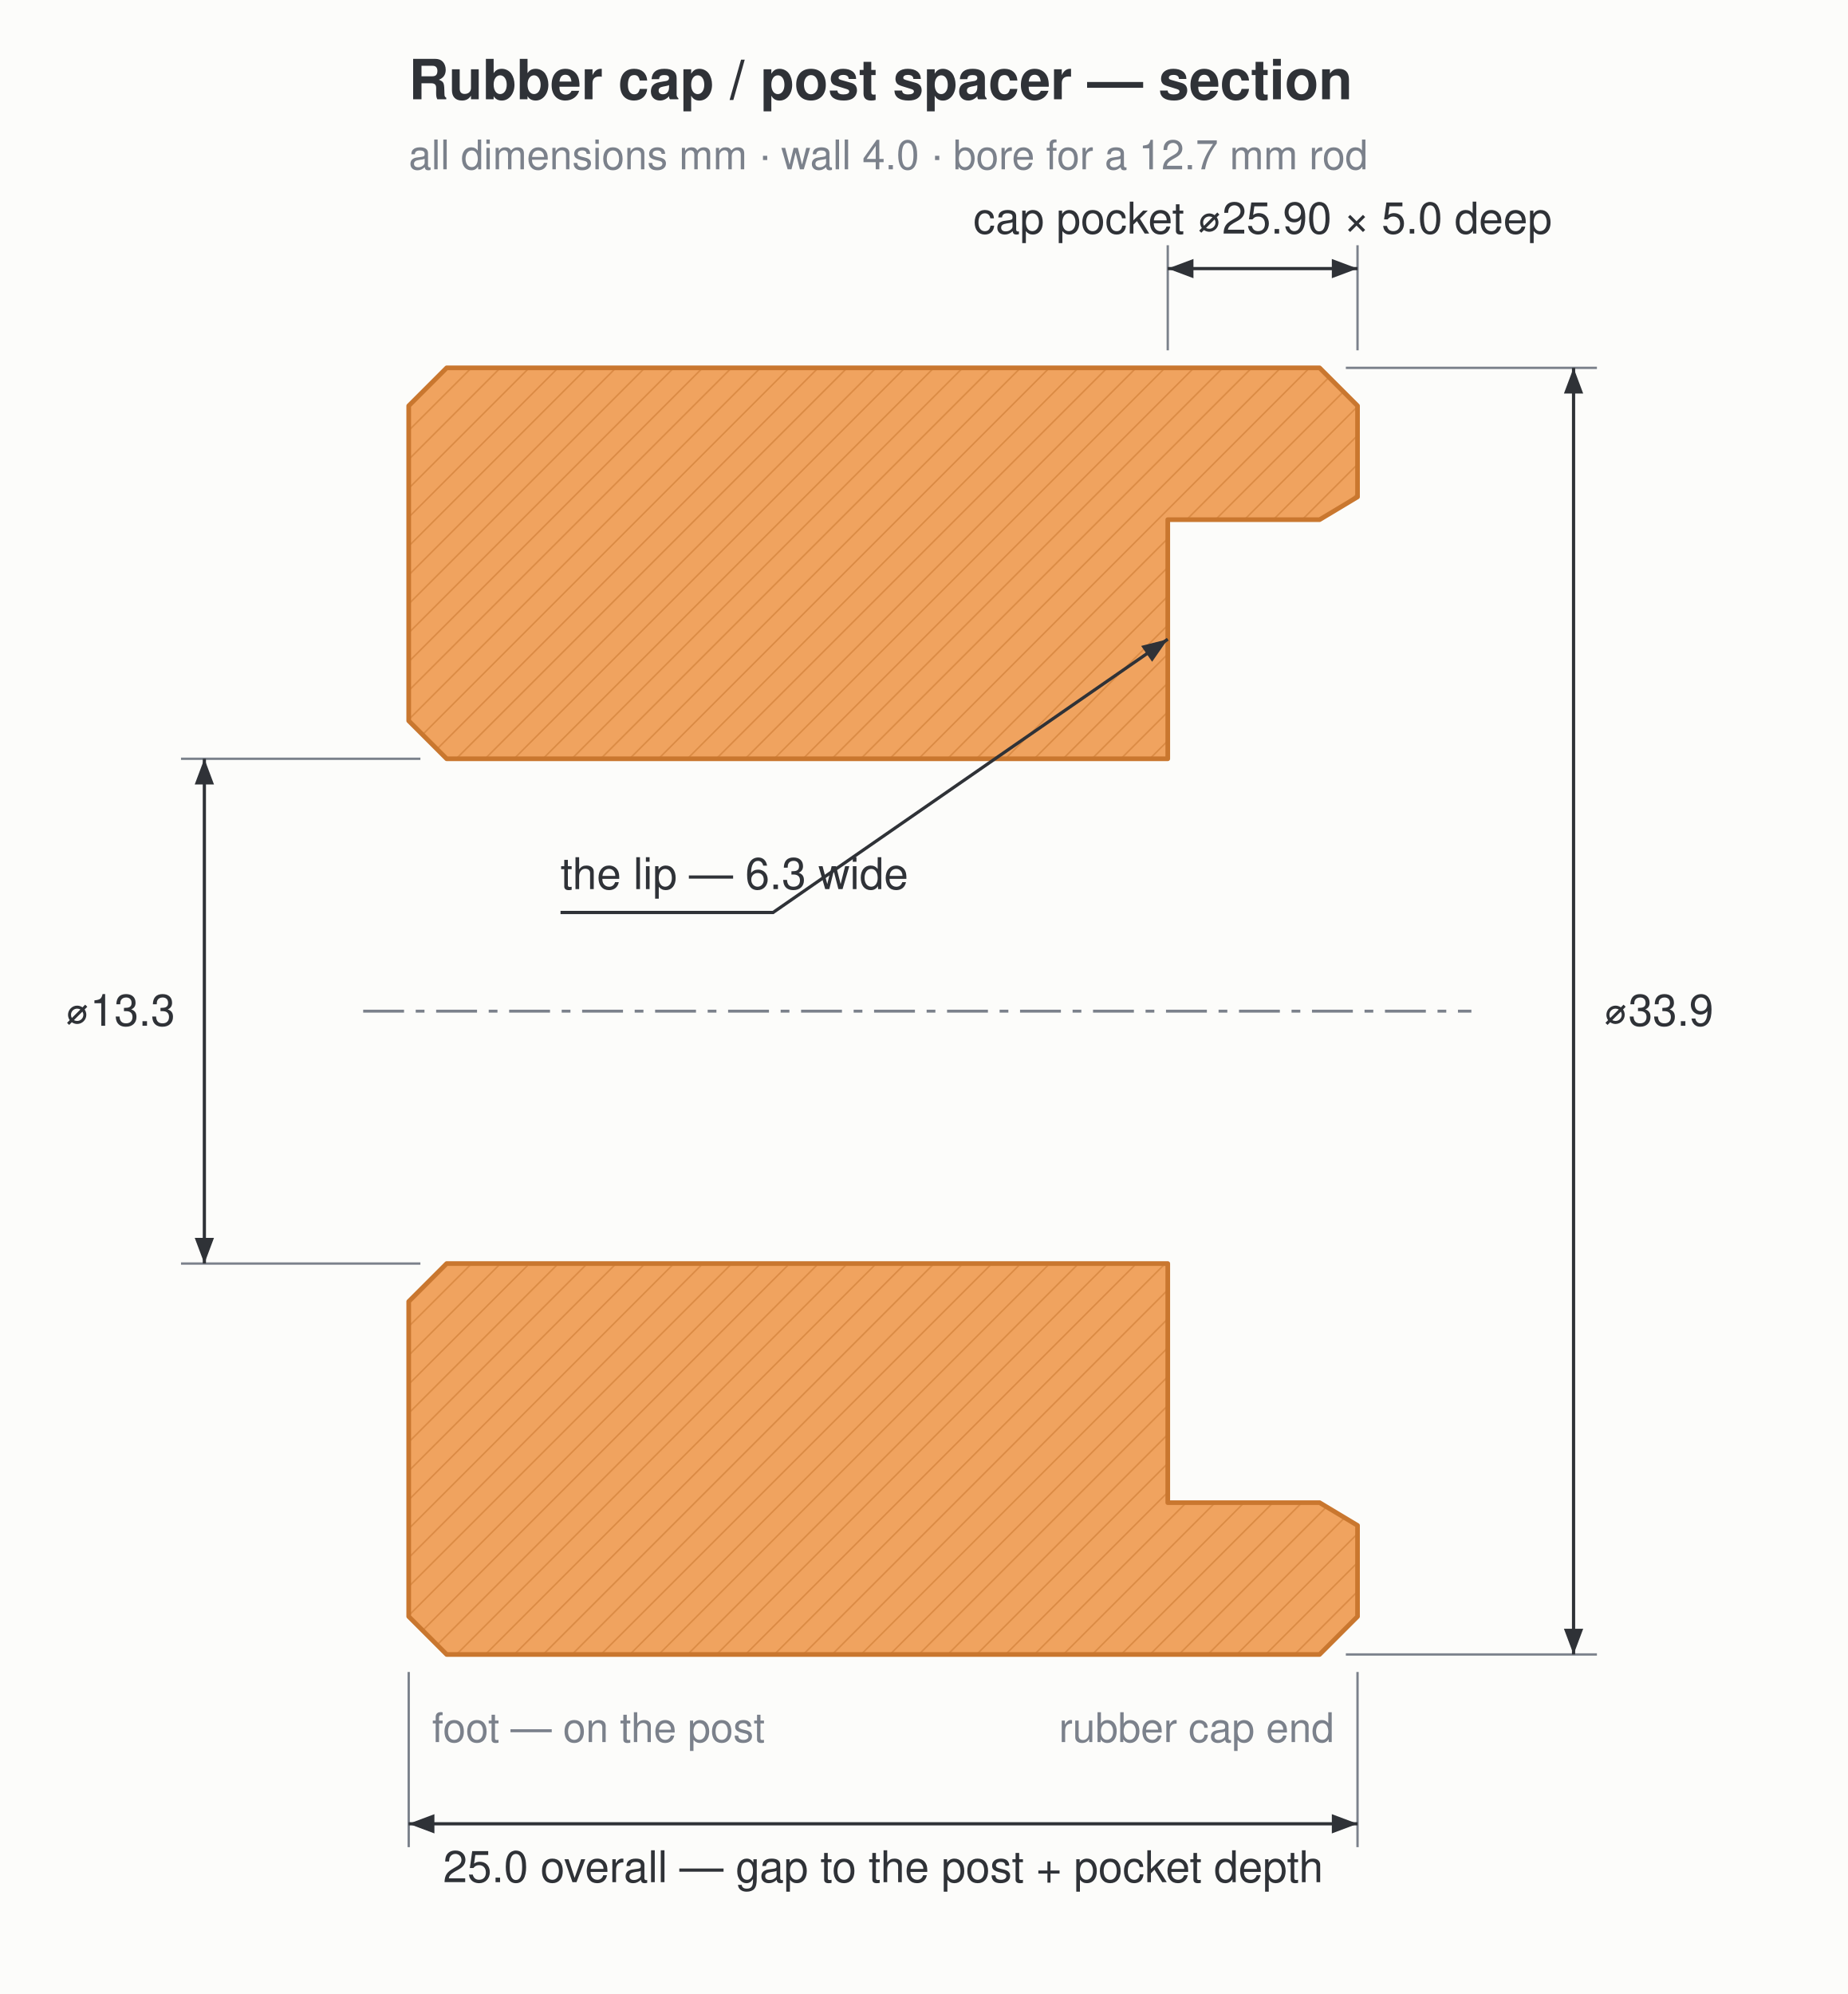
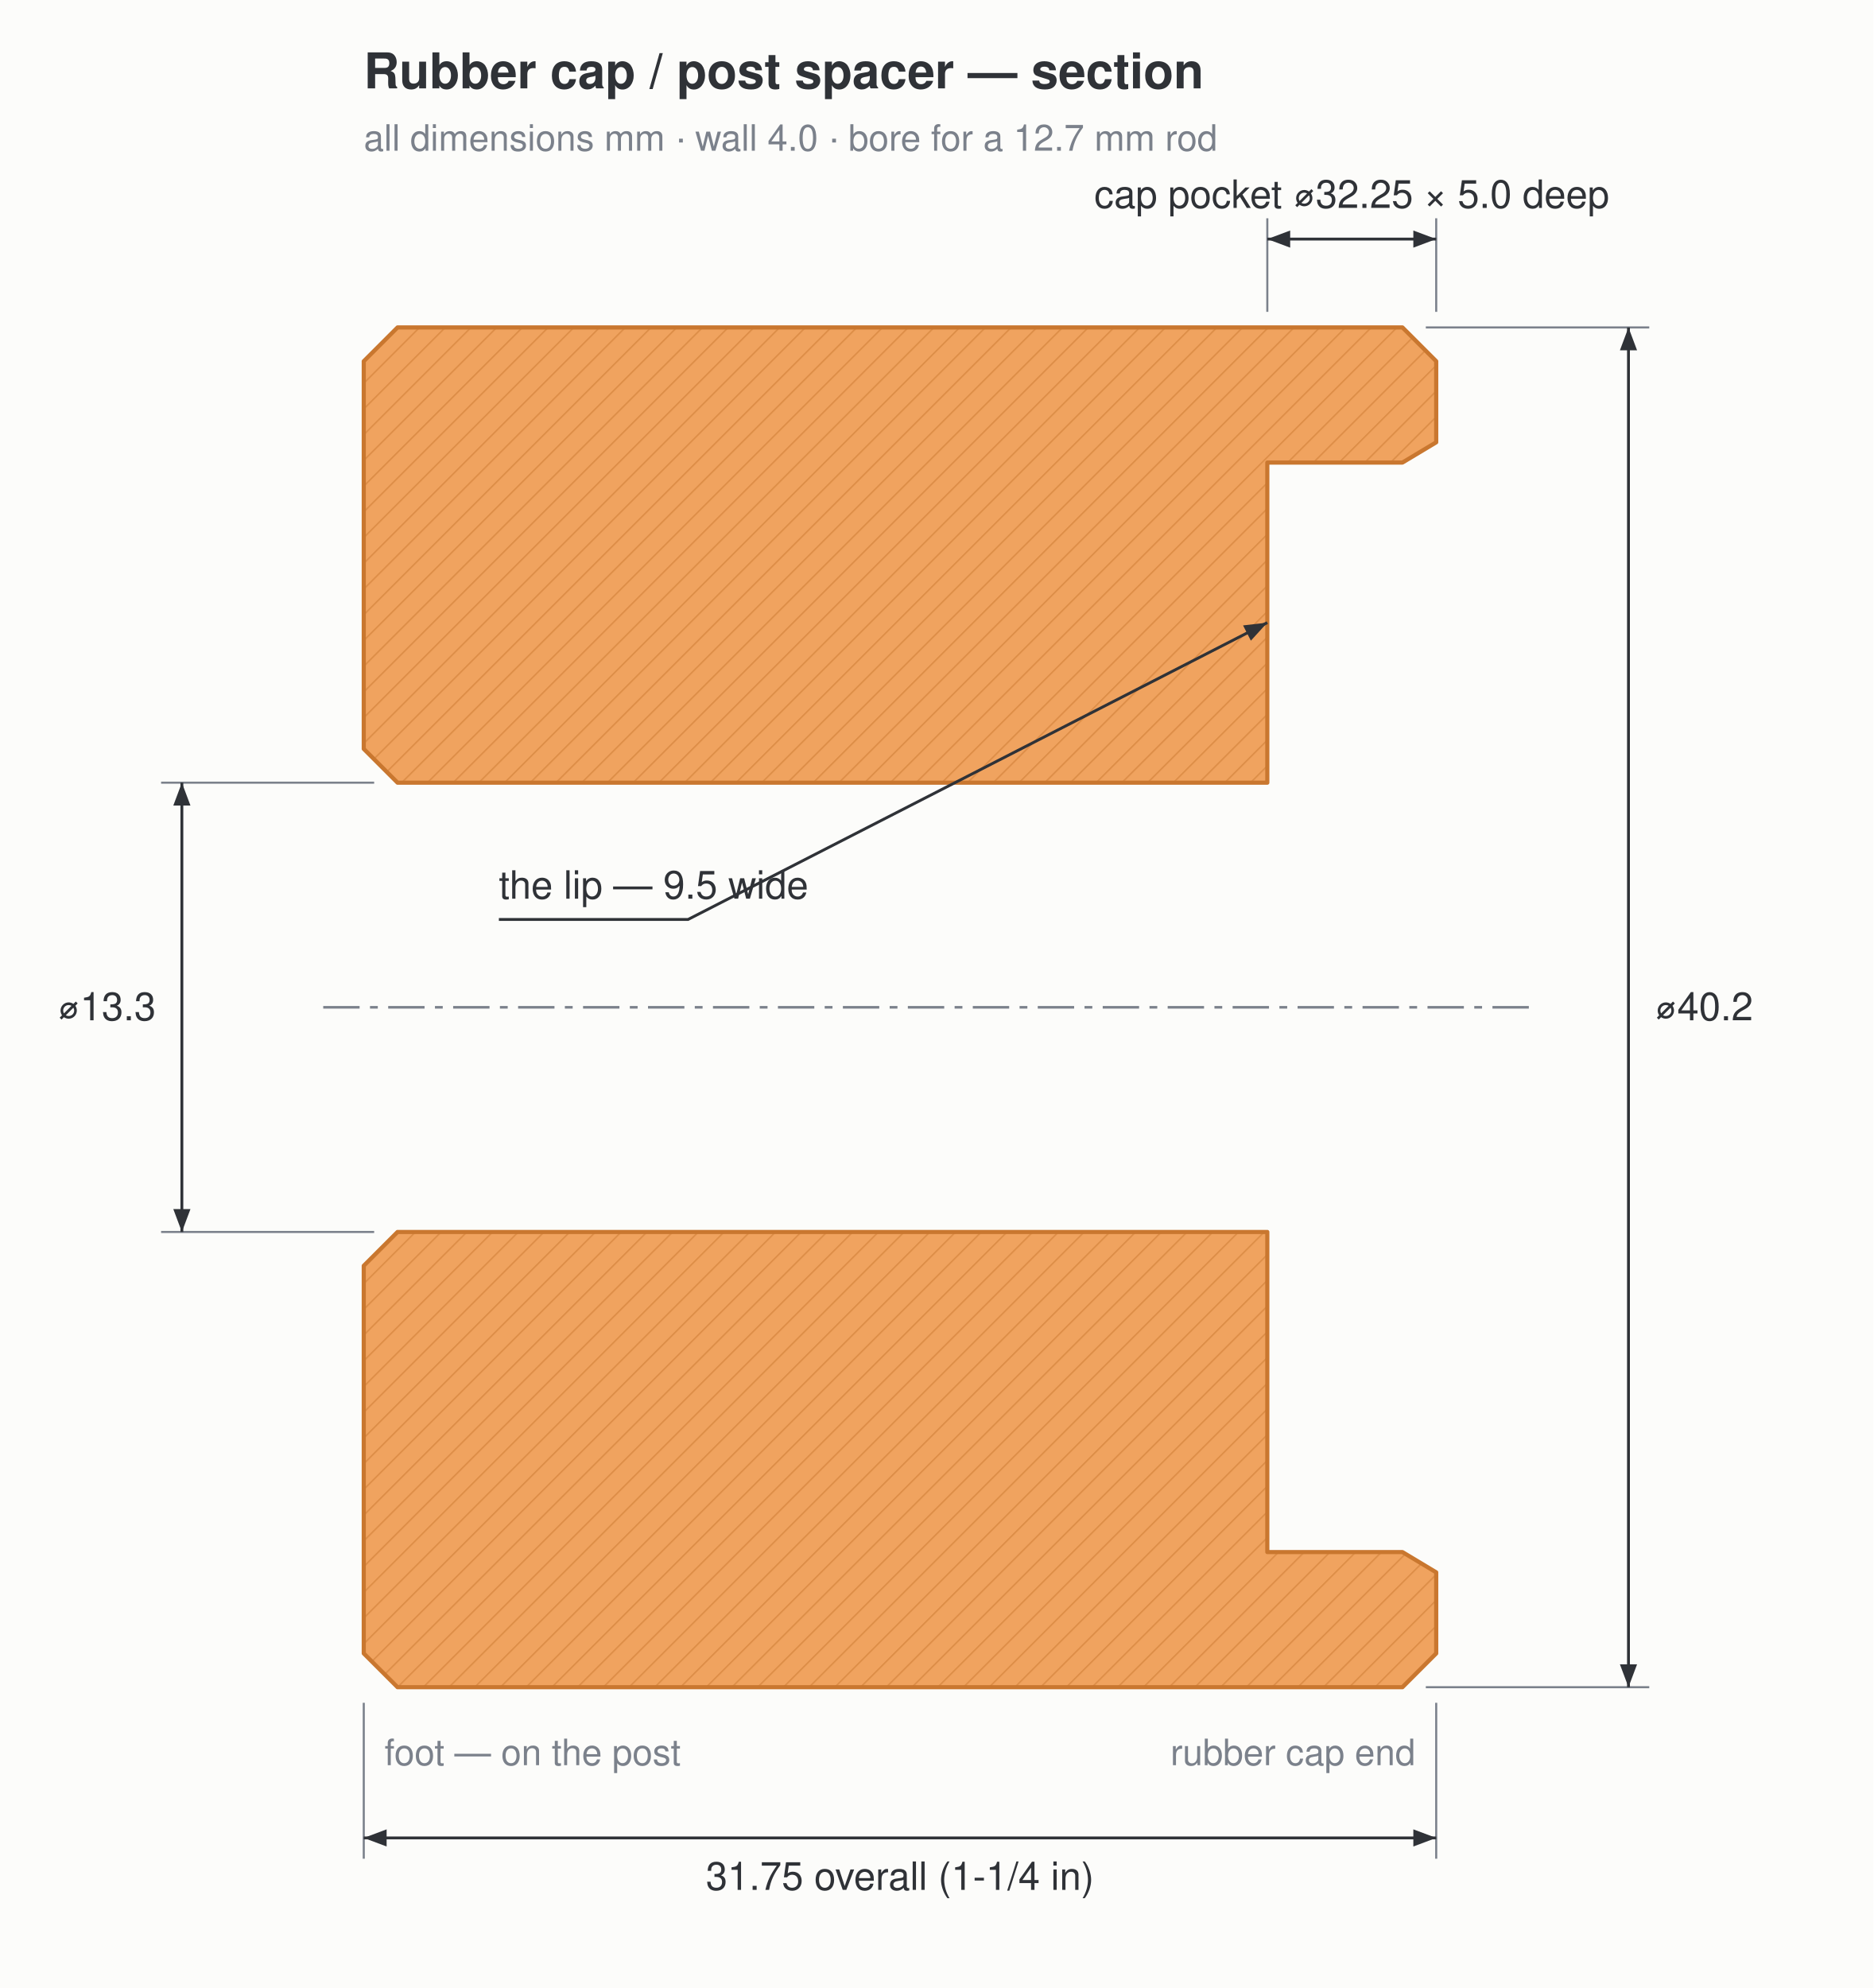
- <svg xmlns="http://www.w3.org/2000/svg" width="633" height="683" viewBox="0 0 633 683" font-family="Helvetica Neue, Helvetica, Arial, sans-serif">
+ <svg xmlns="http://www.w3.org/2000/svg" width="721" height="765" viewBox="0 0 721 765" font-family="Helvetica Neue, Helvetica, Arial, sans-serif">
  <defs>
    <marker id="ar" markerWidth="9" markerHeight="9" refX="8" refY="3" orient="auto">
      <path d="M0,0 L8,3 L0,6 z" fill="#2f3237" />
    </marker>
    <marker id="al" markerWidth="9" markerHeight="9" refX="0" refY="3" orient="auto">
      <path d="M8,0 L0,3 L8,6 z" fill="#2f3237" />
    </marker>
    <pattern id="hatch" width="7" height="7" patternUnits="userSpaceOnUse" patternTransform="rotate(45)">
      <line x1="0" y1="0" x2="0" y2="7" stroke="#c9772f" stroke-width="1.1" opacity="0.5" />
    </pattern>
  </defs>
  <rect width="100%" height="100%" fill="#fcfcfa" />
-   <polygon points="140.00,139.00 153.00,126.00 400.00,126.00 400.00,126.00 452.00,126.00 465.00,139.00 465.00,170.20 452.00,178.00 400.00,178.00 400.00,259.90 153.00,259.90 140.00,246.90" fill="#f0a35f" stroke="none" />
-   <polygon points="140.00,139.00 153.00,126.00 400.00,126.00 400.00,126.00 452.00,126.00 465.00,139.00 465.00,170.20 452.00,178.00 400.00,178.00 400.00,259.90 153.00,259.90 140.00,246.90" fill="url(#hatch)" stroke="#c9772f" stroke-width="1.6" stroke-linejoin="round" />
-   <polygon points="140.00,553.70 153.00,566.70 400.00,566.70 400.00,566.70 452.00,566.70 465.00,553.70 465.00,522.50 452.00,514.70 400.00,514.70 400.00,432.80 153.00,432.80 140.00,445.80" fill="#f0a35f" stroke="none" />
-   <polygon points="140.00,553.70 153.00,566.70 400.00,566.70 400.00,566.70 452.00,566.70 465.00,553.70 465.00,522.50 452.00,514.70 400.00,514.70 400.00,432.80 153.00,432.80 140.00,445.80" fill="url(#hatch)" stroke="#c9772f" stroke-width="1.6" stroke-linejoin="round" />
-   <line x1="124.40" y1="346.35" x2="504.00" y2="346.35" stroke="#7b818b" stroke-width="1" stroke-dasharray="14 4 3 4" />
-   <line x1="140.00" y1="572.70" x2="140.00" y2="632.70" stroke="#7b818b" stroke-width="0.8" />
-   <line x1="465.00" y1="572.70" x2="465.00" y2="632.70" stroke="#7b818b" stroke-width="0.8" />
-   <line x1="140.00" y1="624.70" x2="465.00" y2="624.70" stroke="#2f3237" stroke-width="1.1" marker-start="url(#al)" marker-end="url(#ar)" />
-   <text x="302.50" y="644.70" fill="#2f3237" font-size="15" text-anchor="middle" font-weight="400">25.0 overall — gap to the post + pocket depth</text>
-   <line x1="400.00" y1="120.00" x2="400.00" y2="84.00" stroke="#7b818b" stroke-width="0.8" />
-   <line x1="465.00" y1="120.00" x2="465.00" y2="84.00" stroke="#7b818b" stroke-width="0.8" />
-   <line x1="400.00" y1="92.00" x2="465.00" y2="92.00" stroke="#2f3237" stroke-width="1.1" marker-start="url(#al)" marker-end="url(#ar)" />
-   <text x="432.50" y="80.00" fill="#2f3237" font-size="15" text-anchor="middle" font-weight="400">cap pocket ⌀25.90 × 5.0 deep</text>
-   <line x1="461.00" y1="126.00" x2="547.00" y2="126.00" stroke="#7b818b" stroke-width="0.8" />
-   <line x1="461.00" y1="566.70" x2="547.00" y2="566.70" stroke="#7b818b" stroke-width="0.8" />
-   <line x1="539.00" y1="126.00" x2="539.00" y2="566.70" stroke="#2f3237" stroke-width="1.1" marker-start="url(#al)" marker-end="url(#ar)" />
-   <text x="549.00" y="351.35" fill="#2f3237" font-size="15" text-anchor="start" font-weight="400">⌀33.9</text>
-   <line x1="144.00" y1="259.90" x2="62.00" y2="259.90" stroke="#7b818b" stroke-width="0.8" />
-   <line x1="144.00" y1="432.80" x2="62.00" y2="432.80" stroke="#7b818b" stroke-width="0.8" />
-   <line x1="70.00" y1="259.90" x2="70.00" y2="432.80" stroke="#2f3237" stroke-width="1.1" marker-start="url(#al)" marker-end="url(#ar)" />
-   <text x="60.00" y="351.35" fill="#2f3237" font-size="15" text-anchor="end" font-weight="400">⌀13.3</text>
-   <path d="M192.00,312.55 L264.80,312.55 L400.00,218.95" fill="none" stroke="#2f3237" stroke-width="1.1" marker-end="url(#ar)" />
-   <text x="192.00" y="304.55" fill="#2f3237" font-size="15" text-anchor="start" font-weight="400">the lip — 6.3 wide</text>
-   <text x="148.00" y="596.70" fill="#7b818b" font-size="14" text-anchor="start" font-weight="400">foot — on the post</text>
-   <text x="457.00" y="596.70" fill="#7b818b" font-size="14" text-anchor="end" font-weight="400">rubber cap end</text>
+   <polygon points="140.00,139.00 153.00,126.00 487.75,126.00 487.75,126.00 539.75,126.00 552.75,139.00 552.75,170.20 539.75,178.00 487.75,178.00 487.75,301.18 153.00,301.18 140.00,288.18" fill="#f0a35f" stroke="none" />
+   <polygon points="140.00,139.00 153.00,126.00 487.75,126.00 487.75,126.00 539.75,126.00 552.75,139.00 552.75,170.20 539.75,178.00 487.75,178.00 487.75,301.18 153.00,301.18 140.00,288.18" fill="url(#hatch)" stroke="#c9772f" stroke-width="1.6" stroke-linejoin="round" />
+   <polygon points="140.00,636.25 153.00,649.25 487.75,649.25 487.75,649.25 539.75,649.25 552.75,636.25 552.75,605.05 539.75,597.25 487.75,597.25 487.75,474.07 153.00,474.07 140.00,487.07" fill="#f0a35f" stroke="none" />
+   <polygon points="140.00,636.25 153.00,649.25 487.75,649.25 487.75,649.25 539.75,649.25 552.75,636.25 552.75,605.05 539.75,597.25 487.75,597.25 487.75,474.07 153.00,474.07 140.00,487.07" fill="url(#hatch)" stroke="#c9772f" stroke-width="1.6" stroke-linejoin="round" />
+   <line x1="124.40" y1="387.62" x2="591.75" y2="387.62" stroke="#7b818b" stroke-width="1" stroke-dasharray="14 4 3 4" />
+   <line x1="140.00" y1="655.25" x2="140.00" y2="715.25" stroke="#7b818b" stroke-width="0.8" />
+   <line x1="552.75" y1="655.25" x2="552.75" y2="715.25" stroke="#7b818b" stroke-width="0.8" />
+   <line x1="140.00" y1="707.25" x2="552.75" y2="707.25" stroke="#2f3237" stroke-width="1.1" marker-start="url(#al)" marker-end="url(#ar)" />
+   <text x="346.38" y="727.25" fill="#2f3237" font-size="15" text-anchor="middle" font-weight="400">31.75 overall (1-1/4 in)</text>
+   <line x1="487.75" y1="120.00" x2="487.75" y2="84.00" stroke="#7b818b" stroke-width="0.8" />
+   <line x1="552.75" y1="120.00" x2="552.75" y2="84.00" stroke="#7b818b" stroke-width="0.8" />
+   <line x1="487.75" y1="92.00" x2="552.75" y2="92.00" stroke="#2f3237" stroke-width="1.1" marker-start="url(#al)" marker-end="url(#ar)" />
+   <text x="520.25" y="80.00" fill="#2f3237" font-size="15" text-anchor="middle" font-weight="400">cap pocket ⌀32.25 × 5.0 deep</text>
+   <line x1="548.75" y1="126.00" x2="634.75" y2="126.00" stroke="#7b818b" stroke-width="0.8" />
+   <line x1="548.75" y1="649.25" x2="634.75" y2="649.25" stroke="#7b818b" stroke-width="0.8" />
+   <line x1="626.75" y1="126.00" x2="626.75" y2="649.25" stroke="#2f3237" stroke-width="1.1" marker-start="url(#al)" marker-end="url(#ar)" />
+   <text x="636.75" y="392.62" fill="#2f3237" font-size="15" text-anchor="start" font-weight="400">⌀40.2</text>
+   <line x1="144.00" y1="301.18" x2="62.00" y2="301.18" stroke="#7b818b" stroke-width="0.8" />
+   <line x1="144.00" y1="474.07" x2="62.00" y2="474.07" stroke="#7b818b" stroke-width="0.8" />
+   <line x1="70.00" y1="301.18" x2="70.00" y2="474.07" stroke="#2f3237" stroke-width="1.1" marker-start="url(#al)" marker-end="url(#ar)" />
+   <text x="60.00" y="392.62" fill="#2f3237" font-size="15" text-anchor="end" font-weight="400">⌀13.3</text>
+   <path d="M192.00,353.82 L264.80,353.82 L487.75,239.59" fill="none" stroke="#2f3237" stroke-width="1.1" marker-end="url(#ar)" />
+   <text x="192.00" y="345.82" fill="#2f3237" font-size="15" text-anchor="start" font-weight="400">the lip — 9.5 wide</text>
+   <text x="148.00" y="679.25" fill="#7b818b" font-size="14" text-anchor="start" font-weight="400">foot — on the post</text>
+   <text x="544.75" y="679.25" fill="#7b818b" font-size="14" text-anchor="end" font-weight="400">rubber cap end</text>
  <text x="140.00" y="34.00" fill="#2f3237" font-size="19" text-anchor="start" font-weight="600">Rubber cap / post spacer — section</text>
  <text x="140.00" y="58.00" fill="#7b818b" font-size="14" text-anchor="start" font-weight="400">all dimensions mm · wall 4.0 · bore for a 12.7 mm rod</text>
</svg>
